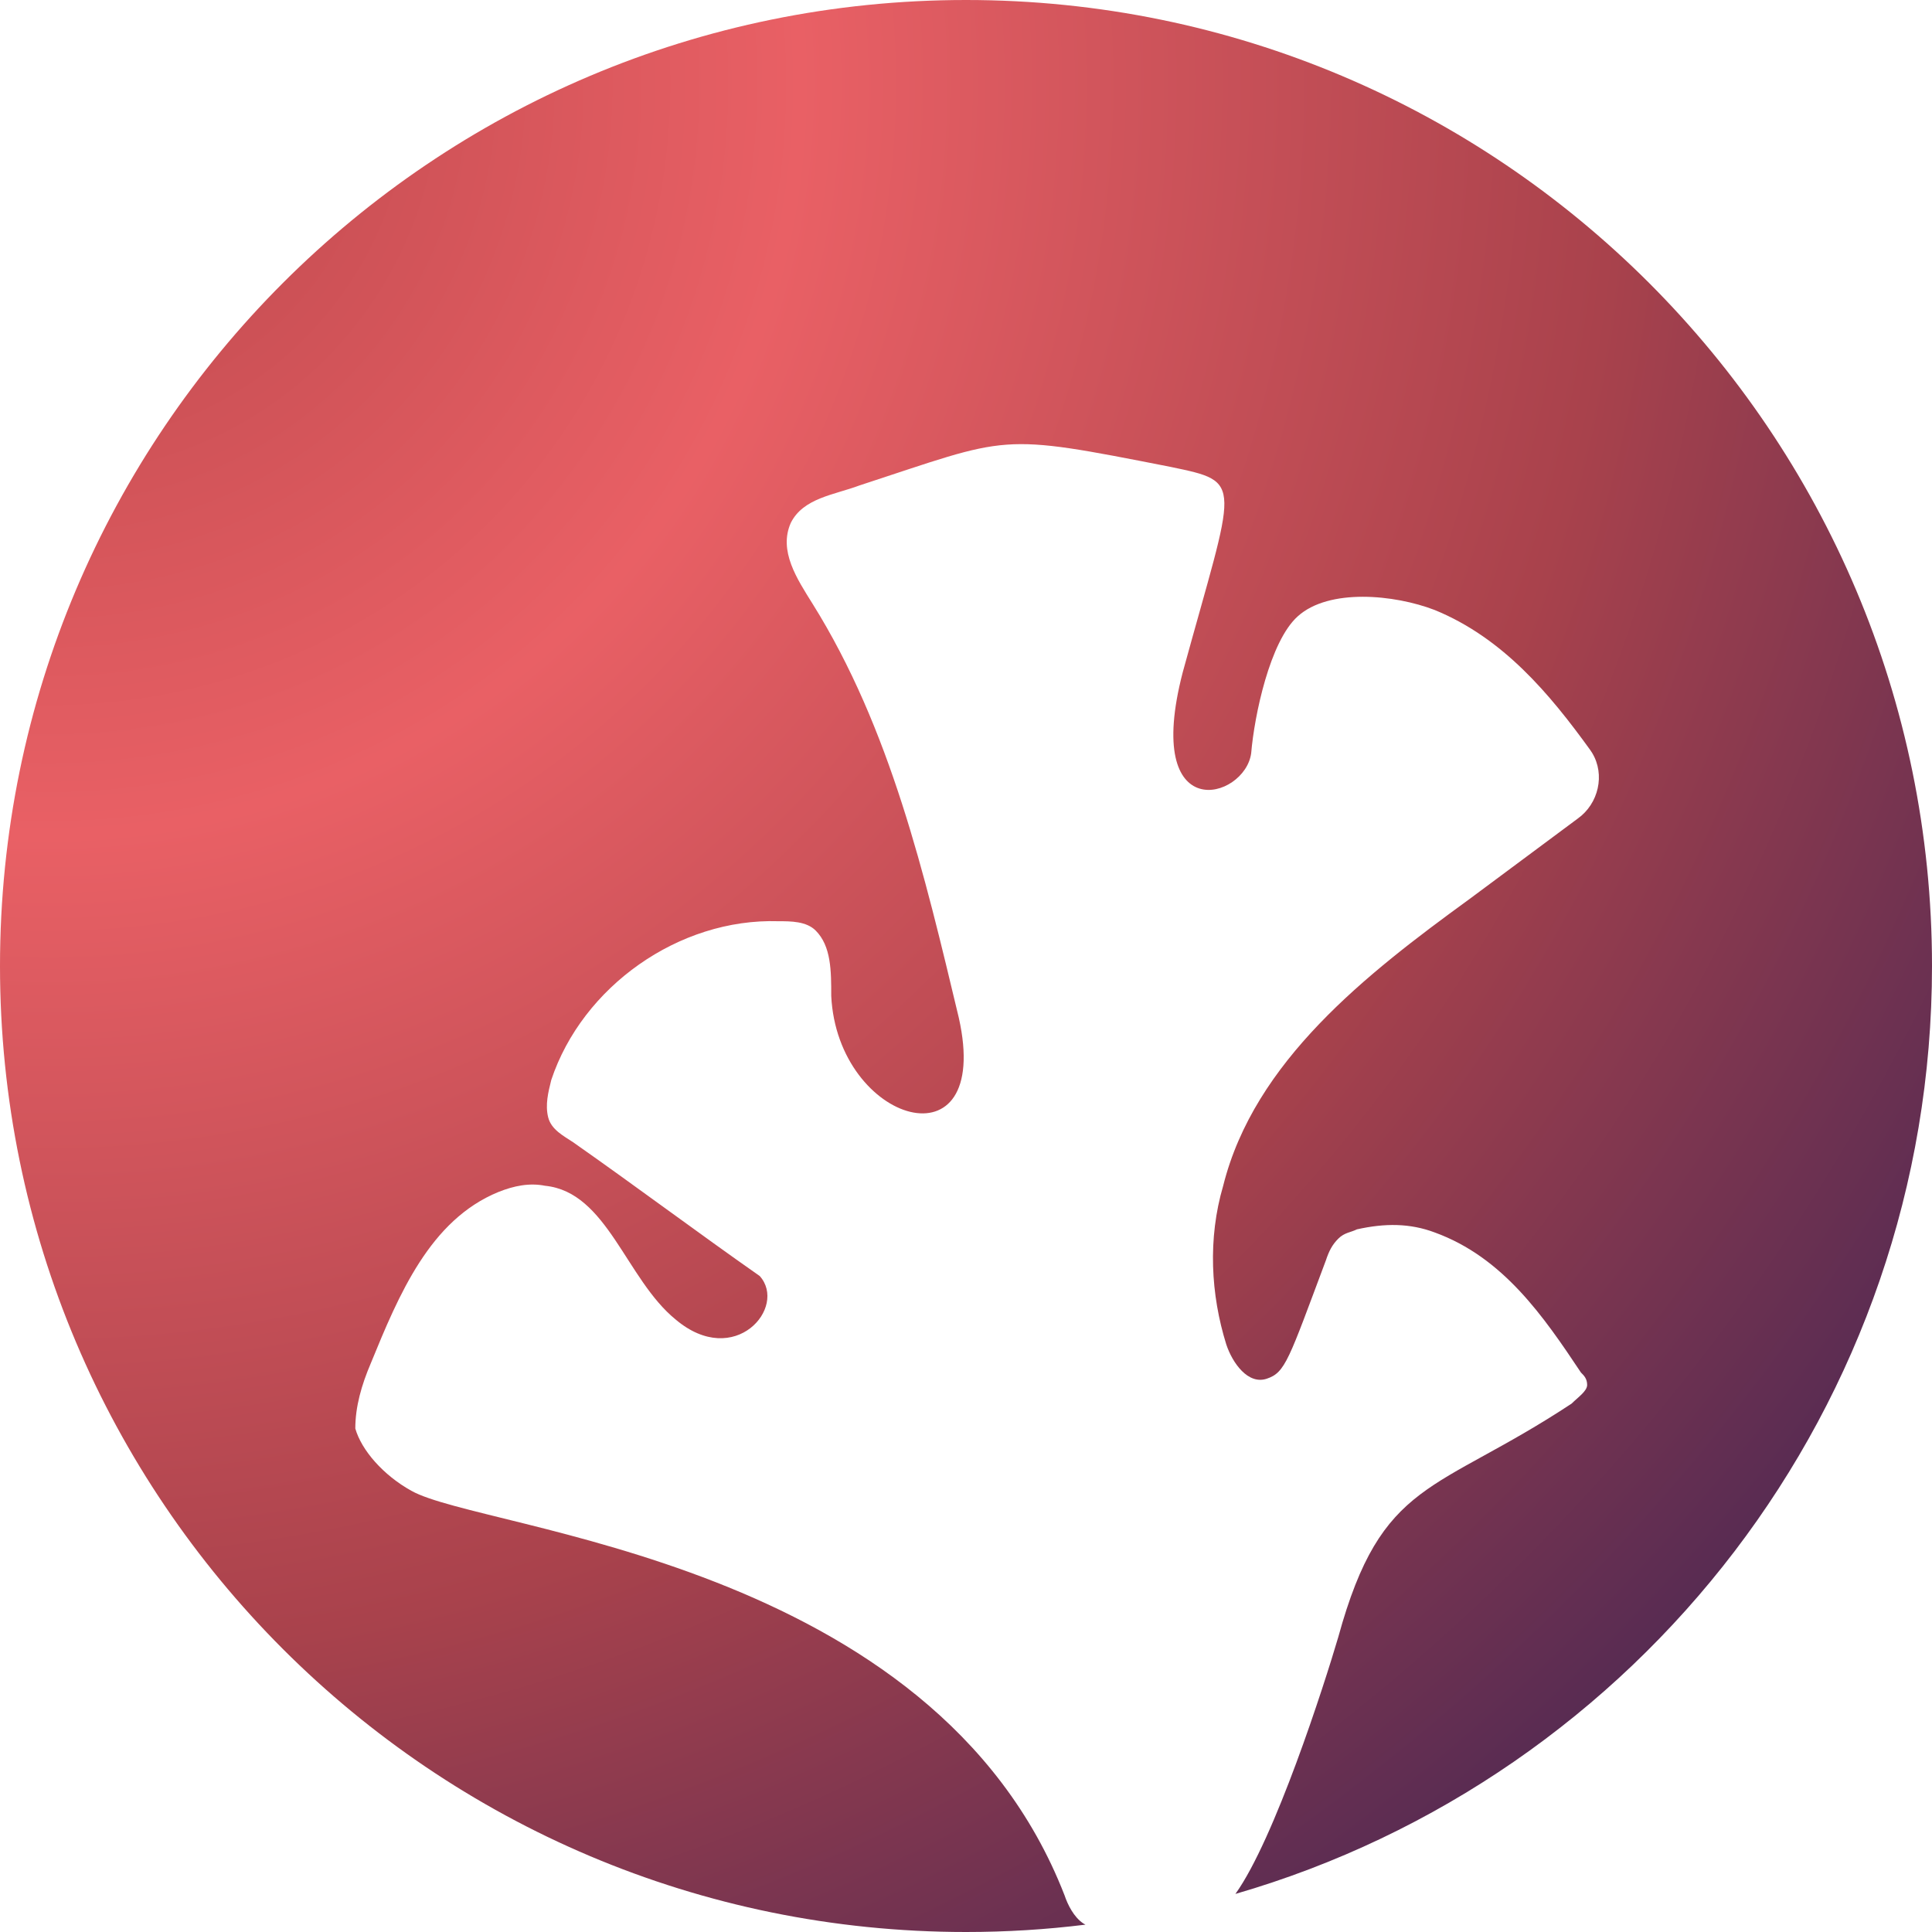
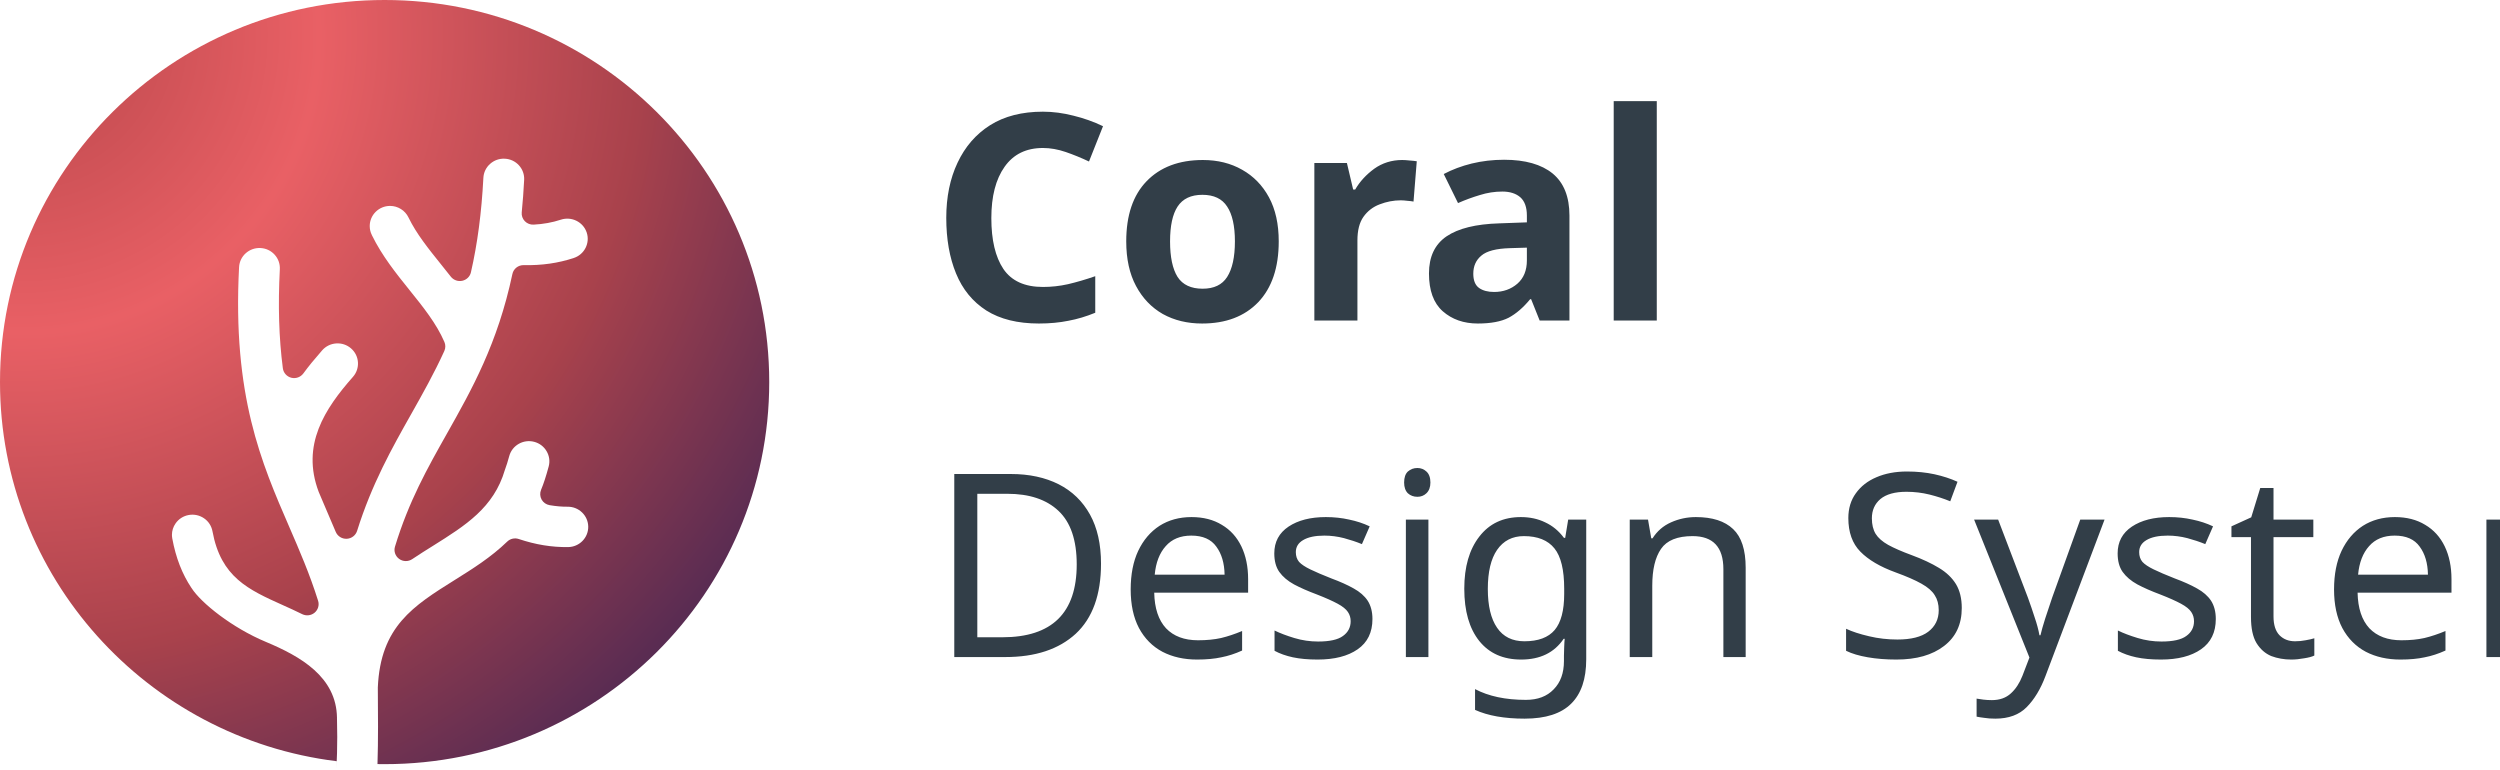
- <svg xmlns="http://www.w3.org/2000/svg" viewBox="0 0 85 85">
+ <svg xmlns="http://www.w3.org/2000/svg" viewBox="0 0 156 48">
  <defs>
-     <radialGradient id="coral_ds-logo-a" cx="2.906%" cy="4.695%" r="133.775%" fx="2.906%" fy="4.695%">
+     <radialGradient id="coral_logo-full-a" cx="2.906%" cy="4.695%" r="133.775%" fx="2.906%" fy="4.695%">
      <stop offset="0%" stop-color="#B8464B" />
      <stop offset="28.858%" stop-color="#E96065" />
      <stop offset="60.182%" stop-color="#A9424C" />
      <stop offset="100%" stop-color="#2C1F56" />
    </radialGradient>
  </defs>
-   <path fill="url(#coral_ds-logo-a)" fill-rule="evenodd" d="M112.5,41 C135.972,41 155,60.028 155,83.5 C155,102.858 142.057,119.194 124.353,124.325 C126.08,121.919 128.261,115.125 128.879,113.023 C130.795,106.04 133.122,106.724 139.144,102.753 C139.417,102.48 139.828,102.206 139.828,101.932 C139.828,101.658 139.691,101.521 139.554,101.384 C137.912,98.92 136.133,96.318 133.122,95.223 C132.027,94.812 130.932,94.812 129.7,95.086 C129.427,95.223 129.153,95.223 128.879,95.496 C128.606,95.77 128.469,96.044 128.332,96.455 C126.69,100.836 126.553,101.384 125.732,101.658 C124.91,101.932 124.226,100.973 123.952,100.152 C123.268,97.961 123.131,95.496 123.815,93.169 C125.184,87.692 130.111,83.858 134.627,80.572 L139.417,77.012 C140.332,76.358 140.623,75.081 140.052,74.132 L139.965,73.999 L139.965,73.999 C138.186,71.535 136.133,69.07 133.122,67.838 C131.343,67.153 128.469,66.879 127.1,68.112 C125.868,69.207 125.184,72.493 125.047,74.136 C124.773,76.19 120.257,77.422 122.036,70.576 C124.363,62.087 124.773,62.224 121.489,61.539 C113.825,60.033 114.509,60.17 107.803,62.361 C106.708,62.772 105.34,62.908 104.792,64.004 C104.245,65.236 105.066,66.468 105.75,67.564 C109.172,73.041 110.677,79.476 112.183,85.775 C113.688,92.484 106.845,90.43 106.571,84.816 C106.571,83.721 106.571,82.626 105.887,81.941 C105.477,81.53 104.792,81.53 104.245,81.53 C99.865,81.393 95.623,84.406 94.254,88.513 C94.117,89.061 93.981,89.609 94.117,90.156 C94.254,90.704 94.802,90.978 95.212,91.252 C97.949,93.169 100.687,95.223 103.424,97.139 C104.655,98.509 102.329,101.247 99.729,99.056 C97.539,97.276 96.718,93.443 93.981,93.169 C93.296,93.032 92.612,93.169 91.928,93.443 C88.917,94.675 87.548,97.961 86.316,100.973 C85.906,101.932 85.632,102.89 85.632,103.849 C85.906,104.807 86.864,105.903 88.096,106.587 C91.243,108.367 111.088,109.6 116.836,124.387 C116.973,124.798 117.246,125.346 117.657,125.62 C117.683,125.639 117.716,125.658 117.755,125.677 C116.035,125.891 114.28,126 112.5,126 C89.028,126 70,106.972 70,83.5 C70,60.028 89.028,41 112.5,41 Z" transform="translate(-70 -41)" />
+   <g fill="none" fill-rule="evenodd">
+     <text fill="#323E48" font-family="SourceSansPro-Bold, Source Sans Pro" font-size="18" font-weight="bold">
+       <tspan x="58" y="20">Coral </tspan>
+     </text>
+     <text fill="#323E48" font-family="SourceSansPro-Regular, Source Sans Pro" font-size="16">
+       <tspan x="58" y="41">Design System</tspan>
+     </text>
+     <path fill="url(#coral_logo-full-a)" d="M24,0 C37.255,0 48,10.674 48,23.842 C48,37.009 37.255,47.683 24,47.683 C23.851,47.683 23.703,47.682 23.555,47.679 C23.605,46.273 23.587,44.284 23.579,43.382 L23.579,43.382 L23.576,42.903 C23.738,39.093 25.785,37.813 28.377,36.19 C29.488,35.495 30.636,34.778 31.65,33.796 C31.841,33.611 32.12,33.549 32.373,33.635 C33.424,33.987 34.431,34.152 35.449,34.138 C36.151,34.13 36.715,33.557 36.706,32.862 C36.701,32.526 36.564,32.211 36.32,31.976 C36.077,31.742 35.755,31.615 35.415,31.619 C35.08,31.623 34.704,31.591 34.298,31.523 C34.085,31.487 33.901,31.359 33.796,31.172 C33.694,30.985 33.681,30.764 33.762,30.566 C33.923,30.182 34.073,29.72 34.237,29.112 C34.326,28.786 34.28,28.448 34.109,28.157 C33.939,27.865 33.664,27.657 33.336,27.57 C32.657,27.391 31.957,27.79 31.776,28.462 C31.687,28.791 31.598,29.073 31.504,29.325 C30.809,31.685 29.05,32.786 27.016,34.061 C26.594,34.324 26.158,34.597 25.724,34.889 C25.476,35.056 25.149,35.051 24.907,34.876 C24.665,34.7 24.56,34.393 24.647,34.11 C25.507,31.282 26.667,29.224 27.895,27.045 C29.445,24.295 31.05,21.45 31.973,17.1 C32.042,16.77 32.339,16.537 32.68,16.544 C33.805,16.568 34.827,16.422 35.805,16.098 C36.471,15.878 36.831,15.163 36.609,14.504 C36.386,13.845 35.662,13.489 34.995,13.709 C34.472,13.882 33.899,13.986 33.297,14.017 C33.091,14.027 32.892,13.949 32.749,13.802 C32.606,13.654 32.536,13.453 32.556,13.25 C32.622,12.591 32.672,11.909 32.707,11.225 C32.725,10.889 32.61,10.567 32.382,10.316 C32.154,10.066 31.841,9.92 31.502,9.903 C31.161,9.885 30.835,10 30.583,10.225 C30.329,10.45 30.181,10.759 30.163,11.096 C30.049,13.274 29.795,15.204 29.385,16.995 C29.325,17.258 29.116,17.46 28.849,17.52 C28.583,17.58 28.304,17.48 28.135,17.269 L28.135,17.269 L27.544,16.527 C26.711,15.491 25.992,14.596 25.498,13.587 L25.498,13.587 L25.489,13.569 C25.489,13.569 25.488,13.566 25.487,13.564 C25.277,13.13 24.827,12.849 24.341,12.849 C23.641,12.849 23.071,13.412 23.071,14.105 C23.071,14.299 23.114,14.486 23.2,14.658 C23.204,14.668 23.209,14.678 23.213,14.689 C23.849,15.98 24.713,17.054 25.548,18.094 C26.414,19.169 27.23,20.185 27.73,21.337 C27.768,21.426 27.788,21.519 27.788,21.614 C27.788,21.711 27.767,21.81 27.726,21.901 C27.089,23.301 26.366,24.582 25.669,25.82 C24.456,27.97 23.202,30.196 22.282,33.129 C22.192,33.41 21.936,33.605 21.64,33.62 C21.341,33.634 21.067,33.463 20.951,33.192 L20.951,33.192 L20.215,31.466 C19.893,30.711 19.893,30.711 19.886,30.692 C18.782,27.767 20.261,25.514 22.026,23.515 C22.486,22.992 22.433,22.194 21.903,21.738 C21.646,21.516 21.319,21.407 20.979,21.43 C20.64,21.452 20.329,21.604 20.105,21.859 C19.616,22.415 19.252,22.861 18.928,23.304 C18.755,23.536 18.46,23.642 18.179,23.572 C17.897,23.5 17.688,23.268 17.65,22.983 C17.405,21.094 17.343,19.071 17.461,16.8 C17.479,16.463 17.363,16.14 17.136,15.891 C16.909,15.641 16.596,15.494 16.255,15.477 C15.554,15.441 14.953,15.976 14.918,16.67 C14.499,24.696 16.308,28.865 18.057,32.896 C18.684,34.341 19.331,35.835 19.85,37.49 C19.934,37.758 19.849,38.049 19.632,38.231 C19.416,38.412 19.111,38.448 18.857,38.323 C18.445,38.118 18.029,37.931 17.661,37.766 C15.496,36.792 13.785,36.023 13.258,33.151 C13.196,32.82 13.011,32.532 12.731,32.341 C12.45,32.149 12.112,32.076 11.777,32.136 C11.441,32.197 11.15,32.382 10.957,32.659 C10.807,32.872 10.729,33.119 10.729,33.373 C10.729,33.449 10.737,33.525 10.75,33.601 C10.972,34.804 11.363,35.813 11.947,36.688 C11.951,36.69 11.952,36.695 11.957,36.7 C12.552,37.63 14.491,39.177 16.589,40.053 C18.763,40.962 20.992,42.237 21.028,44.791 C21.028,44.791 21.027,44.814 21.026,44.836 C21.027,44.841 21.028,44.848 21.028,44.85 C21.038,45.23 21.044,45.606 21.044,45.979 C21.044,46.656 21.026,47.324 20.991,48 L21.013,47.501 C9.168,46.04 0,36.004 0,23.842 C0,10.674 10.745,0 24,0 Z" />
+   </g>
</svg>
